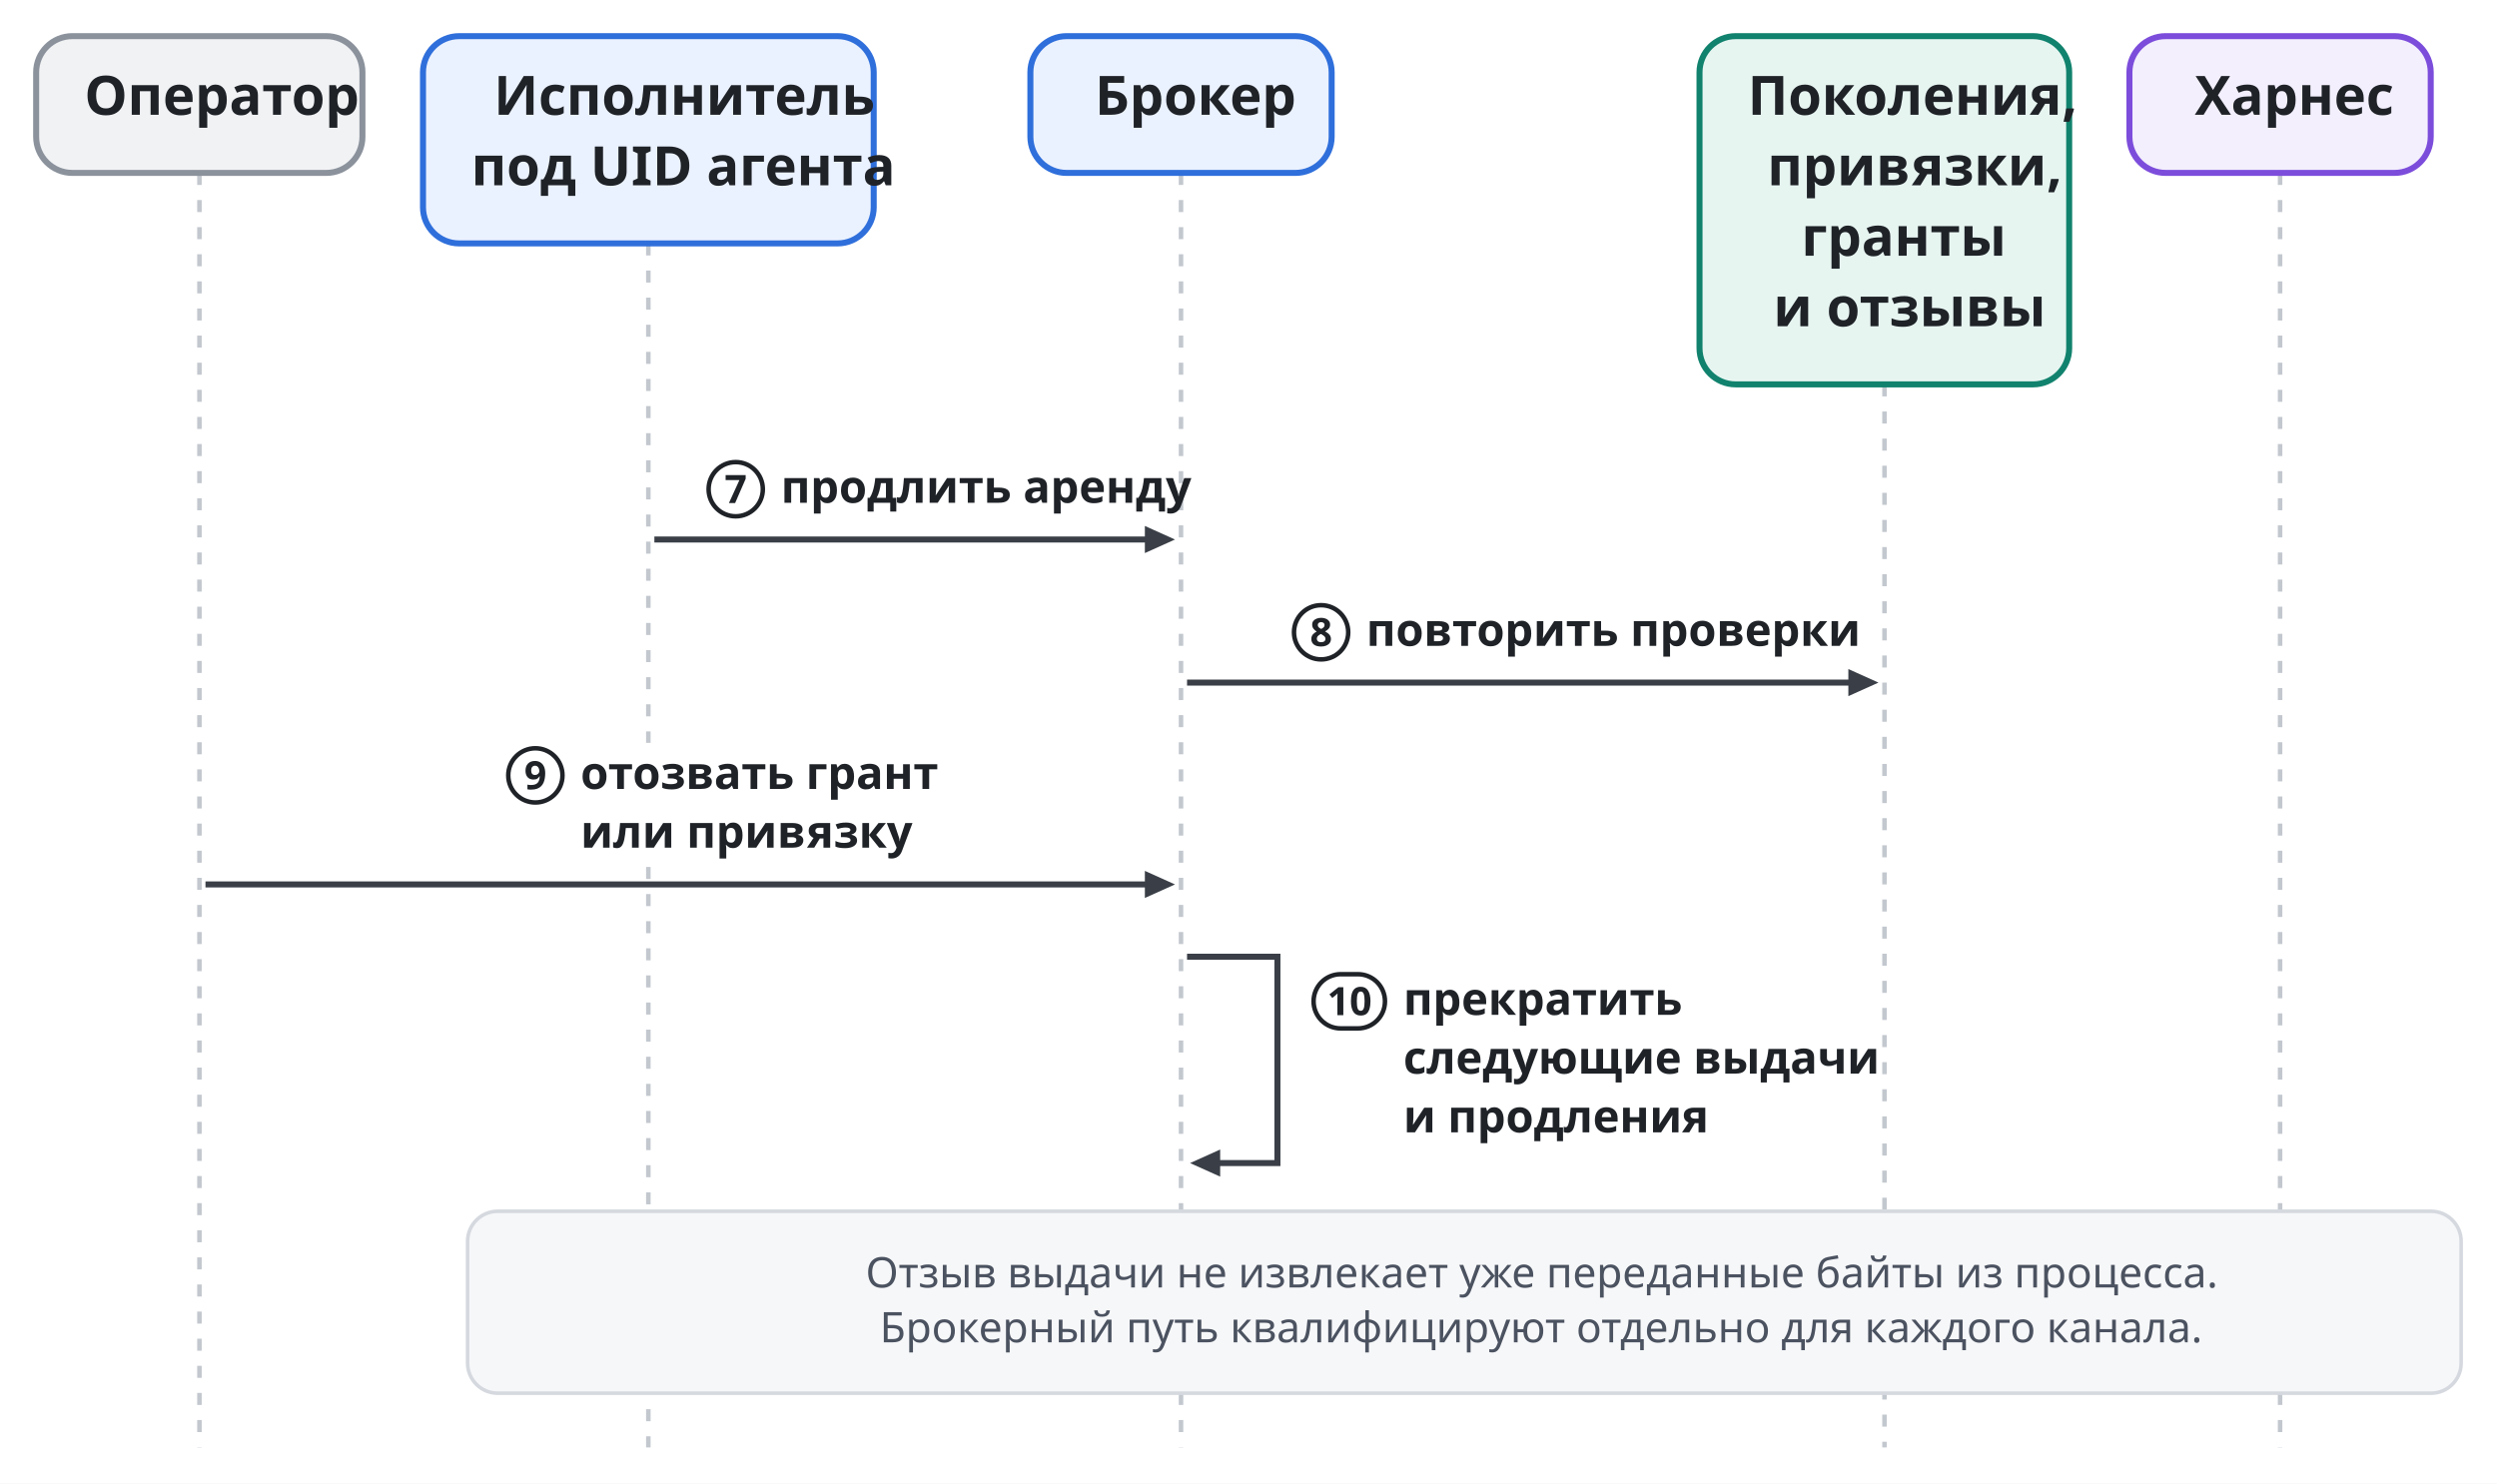
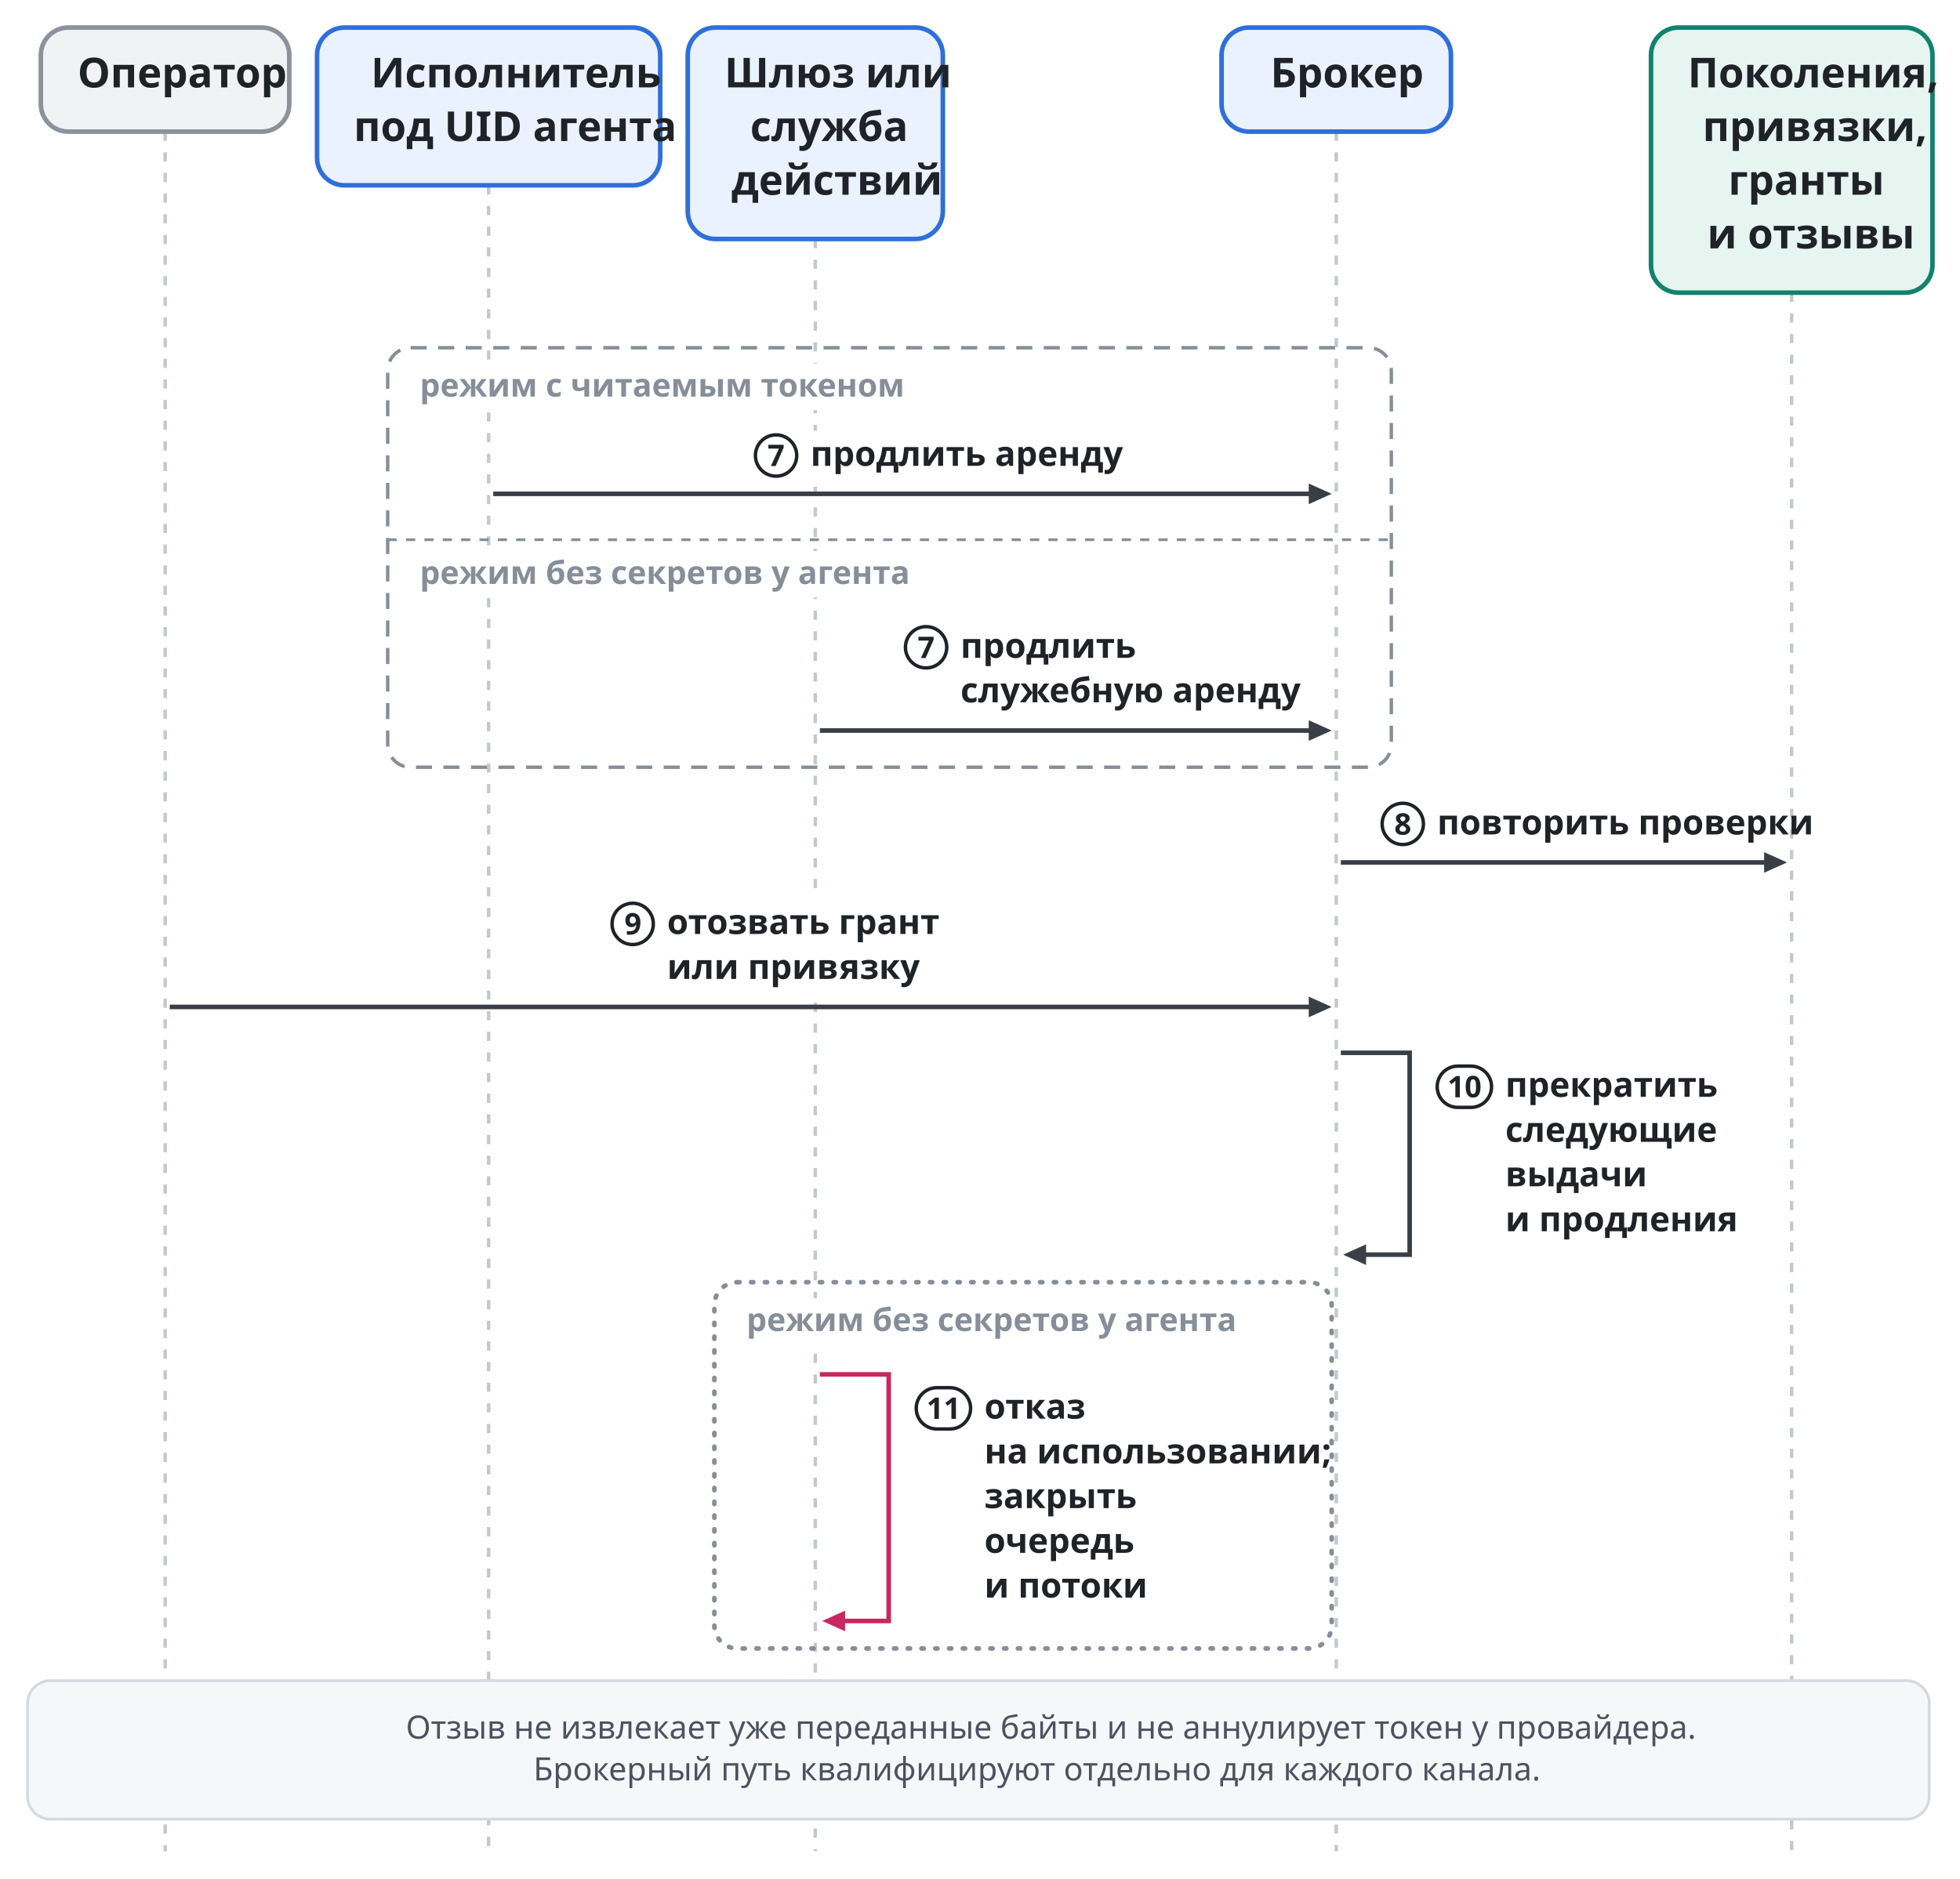
- <svg xmlns="http://www.w3.org/2000/svg" width="828.8" height="492.5" viewBox="0 0 828.8 492.5">
-   <rect width="828.8" height="492.5" fill="#ffffff" />
+ <svg xmlns="http://www.w3.org/2000/svg" width="854.4" height="819.1" viewBox="0 0 854.4 819.1">
+   <rect width="854.4" height="819.1" fill="#ffffff" />
  <g transform="translate(12 12)">
-     <g transform="translate(54.2 0)">
-       <line x1="0" y1="45.4" x2="0" y2="468.5" stroke="#c3c8cf" stroke-width="1.5" stroke-dasharray="4 5" />
-       <line x1="149" y1="68.8" x2="149" y2="468.5" stroke="#c3c8cf" stroke-width="1.5" stroke-dasharray="4 5" />
-       <line x1="325.8" y1="45.4" x2="325.8" y2="468.5" stroke="#c3c8cf" stroke-width="1.5" stroke-dasharray="4 5" />
-       <line x1="559.3" y1="115.6" x2="559.3" y2="468.5" stroke="#c3c8cf" stroke-width="1.5" stroke-dasharray="4 5" />
-       <line x1="690.6" y1="45.4" x2="690.6" y2="468.5" stroke="#c3c8cf" stroke-width="1.5" stroke-dasharray="4 5" />
+     <g transform="translate(60 0)">
+       <line x1="0" y1="45.4" x2="0" y2="795.1" stroke="#c3c8cf" stroke-width="1.5" stroke-dasharray="4 5" />
+       <line x1="141" y1="68.8" x2="141" y2="795.1" stroke="#c3c8cf" stroke-width="1.5" stroke-dasharray="4 5" />
+       <line x1="283.4" y1="92.2" x2="283.4" y2="795.1" stroke="#c3c8cf" stroke-width="1.5" stroke-dasharray="4 5" />
+       <line x1="510.5" y1="45.4" x2="510.5" y2="795.1" stroke="#c3c8cf" stroke-width="1.5" stroke-dasharray="4 5" />
+       <line x1="709" y1="115.6" x2="709" y2="795.1" stroke="#c3c8cf" stroke-width="1.5" stroke-dasharray="4 5" />
+       <rect x="97" y="139.6" width="437.5" height="182.9" rx="10" fill="none" stroke="#868e99" stroke-width="1.5" stroke-dasharray="7 5" class="frame" data-kind="alt" />
+       <line x1="97" y1="223.3" x2="534.5" y2="223.3" stroke="#868e99" stroke-width="1.2" stroke-dasharray="4 4" />
+       <rect x="239.4" y="547" width="269.1" height="159.7" rx="10" fill="none" stroke="#868e99" stroke-width="2" stroke-dasharray="1 5" stroke-linecap="round" class="frame" data-kind="opt" />
+       <rect x="105" y="146.6" width="184.8" height="20.2" fill="#ffffff" class="plate" />
+       <text x="111" y="160.9" font-size="14" fill="#868e99">
+         <tspan font-family="PT Sans, sans-serif" font-weight="bold">режим с читаемым токеном</tspan>
+       </text>
+       <rect x="105" y="228.3" width="189.6" height="20.2" fill="#ffffff" class="plate" />
+       <text x="111" y="242.6" font-size="14" fill="#868e99">
+         <tspan font-family="PT Sans, sans-serif" font-weight="bold">режим без секретов у агента</tspan>
+       </text>
+       <rect x="247.4" y="554" width="189.6" height="20.2" fill="#ffffff" class="plate" />
+       <text x="253.4" y="568.3" font-size="14" fill="#868e99">
+         <tspan font-family="PT Sans, sans-serif" font-weight="bold">режим без секретов у агента</tspan>
+       </text>
      <rect x="-54.2" y="0" width="108.3" height="45.4" rx="12" fill="#f1f2f4" stroke="#8b929c" stroke-width="2" class="box" data-id="operator" />
      <text x="-38.2" y="26.1" font-size="18" fill="#1f2328">
        <tspan font-family="PT Sans, sans-serif" font-weight="bold">Оператор</tspan>
      </text>
-       <rect x="74.2" y="0" width="149.6" height="68.8" rx="12" fill="#ebf2ff" stroke="#2f6fdb" stroke-width="2" class="box" data-id="executor" />
-       <text x="97.7" y="26.1" font-size="18" fill="#1f2328">
+       <rect x="66.2" y="0" width="149.6" height="68.8" rx="12" fill="#ebf2ff" stroke="#2f6fdb" stroke-width="2" class="box" data-id="executor" />
+       <text x="89.7" y="26.1" font-size="18" fill="#1f2328">
        <tspan font-family="PT Sans, sans-serif" font-weight="bold">Исполнитель</tspan>
      </text>
-       <text x="90.2" y="49.5" font-size="18" fill="#1f2328">
+       <text x="82.2" y="49.5" font-size="18" fill="#1f2328">
        <tspan font-family="PT Sans, sans-serif" font-weight="bold">под UID агента</tspan>
      </text>
-       <rect x="275.8" y="0" width="100" height="45.4" rx="12" fill="#ebf2ff" stroke="#2f6fdb" stroke-width="2" class="box" data-id="broker" />
-       <text x="297.2" y="26.1" font-size="18" fill="#1f2328">
+       <rect x="227.8" y="0" width="111.2" height="92.2" rx="12" fill="#ebf2ff" stroke="#2f6fdb" stroke-width="2" class="box" data-id="holder" />
+       <text x="243.8" y="26.1" font-size="18" fill="#1f2328">
+         <tspan font-family="PT Sans, sans-serif" font-weight="bold">Шлюз или</tspan>
+       </text>
+       <text x="255" y="49.5" font-size="18" fill="#1f2328">
+         <tspan font-family="PT Sans, sans-serif" font-weight="bold">служба</tspan>
+       </text>
+       <text x="246.8" y="72.9" font-size="18" fill="#1f2328">
+         <tspan font-family="PT Sans, sans-serif" font-weight="bold">действий</tspan>
+       </text>
+       <rect x="460.5" y="0" width="100" height="45.4" rx="12" fill="#ebf2ff" stroke="#2f6fdb" stroke-width="2" class="box" data-id="broker" />
+       <text x="481.8" y="26.1" font-size="18" fill="#1f2328">
        <tspan font-family="PT Sans, sans-serif" font-weight="bold">Брокер</tspan>
      </text>
-       <rect x="497.9" y="0" width="122.7" height="115.6" rx="12" fill="#e7f5f1" stroke="#11826d" stroke-width="2" class="box" data-id="registry" />
-       <text x="513.9" y="26.1" font-size="18" fill="#1f2328">
+       <rect x="647.7" y="0" width="122.7" height="115.6" rx="12" fill="#e7f5f1" stroke="#11826d" stroke-width="2" class="box" data-id="registry" />
+       <text x="663.7" y="26.1" font-size="18" fill="#1f2328">
        <tspan font-family="PT Sans, sans-serif" font-weight="bold">Поколения,</tspan>
      </text>
-       <text x="520.4" y="49.5" font-size="18" fill="#1f2328">
+       <text x="670.2" y="49.5" font-size="18" fill="#1f2328">
        <tspan font-family="PT Sans, sans-serif" font-weight="bold">привязки,</tspan>
      </text>
-       <text x="531.7" y="72.9" font-size="18" fill="#1f2328">
+       <text x="681.4" y="72.9" font-size="18" fill="#1f2328">
        <tspan font-family="PT Sans, sans-serif" font-weight="bold">гранты</tspan>
      </text>
-       <text x="522.4" y="96.3" font-size="18" fill="#1f2328">
+       <text x="672.2" y="96.3" font-size="18" fill="#1f2328">
        <tspan font-family="PT Sans, sans-serif" font-weight="bold">и отзывы</tspan>
      </text>
-       <rect x="640.6" y="0" width="100" height="45.4" rx="12" fill="#f3effd" stroke="#7c4ddb" stroke-width="2" class="box" data-id="harness" />
-       <text x="662.3" y="26.1" font-size="18" fill="#1f2328">
-         <tspan font-family="PT Sans, sans-serif" font-weight="bold">Харнес</tspan>
-       </text>
-       <path d="M 151 167.1 L 317.8 167.1" fill="none" stroke="#3a3f47" stroke-width="2" class="edge" data-from="executor" data-to="broker" data-edge="m0" />
-       <polygon points="323.8,167.1 313.8,162.6 313.8,171.6" fill="#3a3f47" />
-       <rect x="165" y="139.6" width="144.9" height="21.5" fill="#ffffff" class="plate" />
+       <path d="M 143 203.3 L 502.5 203.3" fill="none" stroke="#3a3f47" stroke-width="2" class="edge" data-from="executor" data-to="broker" data-edge="m0" />
+       <polygon points="508.5,203.3 498.5,198.8 498.5,207.8" fill="#3a3f47" />
+       <rect x="253.3" y="175.8" width="144.9" height="21.5" fill="#ffffff" class="plate" />
      <g class="label" data-edge="m0">
-         <circle cx="178" cy="150.4" r="9" fill="#ffffff" stroke="#1f2328" stroke-width="1.5" class="step" />
-         <text x="174.3" y="155" font-size="13" fill="#1f2328">
+         <circle cx="266.3" cy="186.6" r="9" fill="#ffffff" stroke="#1f2328" stroke-width="1.5" class="step" />
+         <text x="262.6" y="191.2" font-size="13" fill="#1f2328">
          <tspan font-family="PT Sans, sans-serif" font-weight="bold">7</tspan>
        </text>
-         <text x="193" y="154.9" font-size="15" fill="#1f2328">
+         <text x="281.3" y="191.1" font-size="15" fill="#1f2328">
          <tspan font-family="PT Sans, sans-serif" font-weight="bold">продлить аренду</tspan>
        </text>
      </g>
-       <path d="M 327.8 214.6 L 551.3 214.6" fill="none" stroke="#3a3f47" stroke-width="2" class="edge" data-from="broker" data-to="registry" data-edge="m1" />
-       <polygon points="557.3,214.6 547.3,210.1 547.3,219.1" fill="#3a3f47" />
-       <rect x="359.3" y="187.1" width="166.6" height="21.5" fill="#ffffff" class="plate" />
+       <path d="M 285.4 306.5 L 502.5 306.5" fill="none" stroke="#3a3f47" stroke-width="2" class="edge" data-from="holder" data-to="broker" data-edge="m1" />
+       <polygon points="508.5,306.5 498.5,302 498.5,311" fill="#3a3f47" />
+       <rect x="318.7" y="259.5" width="156.4" height="41" fill="#ffffff" class="plate" />
      <g class="label" data-edge="m1">
-         <circle cx="372.3" cy="197.9" r="9" fill="#ffffff" stroke="#1f2328" stroke-width="1.5" class="step" />
-         <text x="368.6" y="202.5" font-size="13" fill="#1f2328">
+         <circle cx="331.7" cy="270.2" r="9" fill="#ffffff" stroke="#1f2328" stroke-width="1.5" class="step" />
+         <text x="328" y="274.9" font-size="13" fill="#1f2328">
+           <tspan font-family="PT Sans, sans-serif" font-weight="bold">7</tspan>
+         </text>
+         <text x="346.7" y="274.8" font-size="15" fill="#1f2328">
+           <tspan font-family="PT Sans, sans-serif" font-weight="bold">продлить</tspan>
+         </text>
+         <text x="346.7" y="294.2" font-size="15" fill="#1f2328">
+           <tspan font-family="PT Sans, sans-serif" font-weight="bold">служебную аренду</tspan>
+         </text>
+       </g>
+       <path d="M 512.5 364 L 701 364" fill="none" stroke="#3a3f47" stroke-width="2" class="edge" data-from="broker" data-to="registry" data-edge="m2" />
+       <polygon points="707,364 697,359.5 697,368.5" fill="#3a3f47" />
+       <rect x="526.5" y="336.5" width="166.6" height="21.5" fill="#ffffff" class="plate" />
+       <g class="label" data-edge="m2">
+         <circle cx="539.5" cy="347.2" r="9" fill="#ffffff" stroke="#1f2328" stroke-width="1.5" class="step" />
+         <text x="535.8" y="351.9" font-size="13" fill="#1f2328">
          <tspan font-family="PT Sans, sans-serif" font-weight="bold">8</tspan>
        </text>
-         <text x="387.3" y="202.4" font-size="15" fill="#1f2328">
+         <text x="554.5" y="351.8" font-size="15" fill="#1f2328">
          <tspan font-family="PT Sans, sans-serif" font-weight="bold">повторить проверки</tspan>
        </text>
      </g>
-       <path d="M 2 281.6 L 317.8 281.6" fill="none" stroke="#3a3f47" stroke-width="2" class="edge" data-from="operator" data-to="broker" data-edge="m2" />
-       <polygon points="323.8,281.6 313.8,277.1 313.8,286.1" fill="#3a3f47" />
-       <rect x="98.5" y="234.6" width="128.8" height="41" fill="#ffffff" class="plate" />
-       <g class="label" data-edge="m2">
-         <circle cx="111.5" cy="245.4" r="9" fill="#ffffff" stroke="#1f2328" stroke-width="1.5" class="step" />
-         <text x="107.8" y="250" font-size="13" fill="#1f2328">
+       <path d="M 2 427 L 502.5 427" fill="none" stroke="#3a3f47" stroke-width="2" class="edge" data-from="operator" data-to="broker" data-edge="m3" />
+       <polygon points="508.5,427 498.5,422.5 498.5,431.5" fill="#3a3f47" />
+       <rect x="190.8" y="380" width="128.8" height="41" fill="#ffffff" class="plate" />
+       <g class="label" data-edge="m3">
+         <circle cx="203.8" cy="390.8" r="9" fill="#ffffff" stroke="#1f2328" stroke-width="1.5" class="step" />
+         <text x="200.2" y="395.4" font-size="13" fill="#1f2328">
          <tspan font-family="PT Sans, sans-serif" font-weight="bold">9</tspan>
        </text>
-         <text x="126.5" y="249.9" font-size="15" fill="#1f2328">
+         <text x="218.8" y="395.2" font-size="15" fill="#1f2328">
          <tspan font-family="PT Sans, sans-serif" font-weight="bold">отозвать грант</tspan>
        </text>
-         <text x="126.5" y="269.4" font-size="15" fill="#1f2328">
+         <text x="218.8" y="414.8" font-size="15" fill="#1f2328">
          <tspan font-family="PT Sans, sans-serif" font-weight="bold">или привязку</tspan>
        </text>
      </g>
-       <path d="M 327.8 305.6 L 357.8 305.6 L 357.8 374.1 L 334.8 374.1" fill="none" stroke="#3a3f47" stroke-width="2" class="edge" data-from="broker" data-to="broker" data-edge="m3" />
-       <polygon points="328.8,374.1 338.8,378.6 338.8,369.6" fill="#3a3f47" />
-       <rect x="365.8" y="309.6" width="167.4" height="60.5" fill="#ffffff" class="plate" />
-       <g class="label" data-edge="m3">
-         <rect x="369.8" y="311.4" width="23.7" height="18" rx="9" fill="#ffffff" stroke="#1f2328" stroke-width="1.5" class="step" />
-         <text x="374.3" y="325" font-size="13" fill="#1f2328">
+       <path d="M 512.5 447 L 542.5 447 L 542.5 535 L 519.5 535" fill="none" stroke="#3a3f47" stroke-width="2" class="edge" data-from="broker" data-to="broker" data-edge="m4" />
+       <polygon points="513.5,535 523.5,539.5 523.5,530.5" fill="#3a3f47" />
+       <rect x="550.5" y="451" width="121.5" height="80" fill="#ffffff" class="plate" />
+       <g class="label" data-edge="m4">
+         <rect x="554.5" y="452.8" width="23.7" height="18" rx="9" fill="#ffffff" stroke="#1f2328" stroke-width="1.5" class="step" />
+         <text x="559" y="466.4" font-size="13" fill="#1f2328">
          <tspan font-family="PT Sans, sans-serif" font-weight="bold">10</tspan>
        </text>
-         <text x="399.6" y="324.9" font-size="15" fill="#1f2328">
+         <text x="584.2" y="466.2" font-size="15" fill="#1f2328">
          <tspan font-family="PT Sans, sans-serif" font-weight="bold">прекратить</tspan>
        </text>
-         <text x="399.6" y="344.4" font-size="15" fill="#1f2328">
-           <tspan font-family="PT Sans, sans-serif" font-weight="bold">следующие выдачи</tspan>
+         <text x="584.2" y="485.8" font-size="15" fill="#1f2328">
+           <tspan font-family="PT Sans, sans-serif" font-weight="bold">следующие</tspan>
        </text>
-         <text x="399.6" y="363.9" font-size="15" fill="#1f2328">
+         <text x="584.2" y="505.2" font-size="15" fill="#1f2328">
+           <tspan font-family="PT Sans, sans-serif" font-weight="bold">выдачи</tspan>
+         </text>
+         <text x="584.2" y="524.8" font-size="15" fill="#1f2328">
          <tspan font-family="PT Sans, sans-serif" font-weight="bold">и продления</tspan>
        </text>
      </g>
-       <rect x="89" y="390.1" width="661.7" height="60.4" rx="10" fill="#f6f7f9" stroke="#d5d9df" stroke-width="1.2" class="note" />
-       <text x="221.1" y="415.4" font-size="14" fill="#4b5260">
-         <tspan font-family="PT Sans, sans-serif">Отзыв выдачи не извлекает уже переданные байты из процесса.</tspan>
+       <path d="M 285.4 587.2 L 315.4 587.2 L 315.4 694.7 L 292.4 694.7" fill="none" stroke="#c8285f" stroke-width="2" class="edge" data-from="holder" data-to="holder" data-edge="m5" />
+       <polygon points="286.4,694.7 296.4,699.2 296.4,690.2" fill="#c8285f" />
+       <rect x="323.4" y="591.2" width="161.1" height="99.5" fill="#ffffff" class="plate" />
+       <g class="label" data-edge="m5">
+         <rect x="327.4" y="593" width="23.7" height="18" rx="9" fill="#ffffff" stroke="#1f2328" stroke-width="1.5" class="step" />
+         <text x="331.9" y="606.6" font-size="13" fill="#1f2328">
+           <tspan font-family="PT Sans, sans-serif" font-weight="bold">11</tspan>
+         </text>
+         <text x="357.1" y="606.5" font-size="15" fill="#1f2328">
+           <tspan font-family="PT Sans, sans-serif" font-weight="bold">отказ</tspan>
+         </text>
+         <text x="357.1" y="626" font-size="15" fill="#1f2328">
+           <tspan font-family="PT Sans, sans-serif" font-weight="bold">на использовании;</tspan>
+         </text>
+         <text x="357.1" y="645.5" font-size="15" fill="#1f2328">
+           <tspan font-family="PT Sans, sans-serif" font-weight="bold">закрыть</tspan>
+         </text>
+         <text x="357.1" y="665" font-size="15" fill="#1f2328">
+           <tspan font-family="PT Sans, sans-serif" font-weight="bold">очередь</tspan>
+         </text>
+         <text x="357.1" y="684.5" font-size="15" fill="#1f2328">
+           <tspan font-family="PT Sans, sans-serif" font-weight="bold">и потоки</tspan>
+         </text>
+       </g>
+       <rect x="-60" y="720.7" width="829" height="60.4" rx="10" fill="#f6f7f9" stroke="#d5d9df" stroke-width="1.2" class="note" />
+       <text x="104.9" y="746" font-size="14" fill="#4b5260">
+         <tspan font-family="PT Sans, sans-serif">Отзыв не извлекает уже переданные байты и не аннулирует токен у провайдера.</tspan>
      </text>
-       <text x="225.8" y="433.6" font-size="14" fill="#4b5260">
+       <text x="160.5" y="764.2" font-size="14" fill="#4b5260">
        <tspan font-family="PT Sans, sans-serif">Брокерный путь квалифицируют отдельно для каждого канала.</tspan>
      </text>
    </g>
  </g>
</svg>
